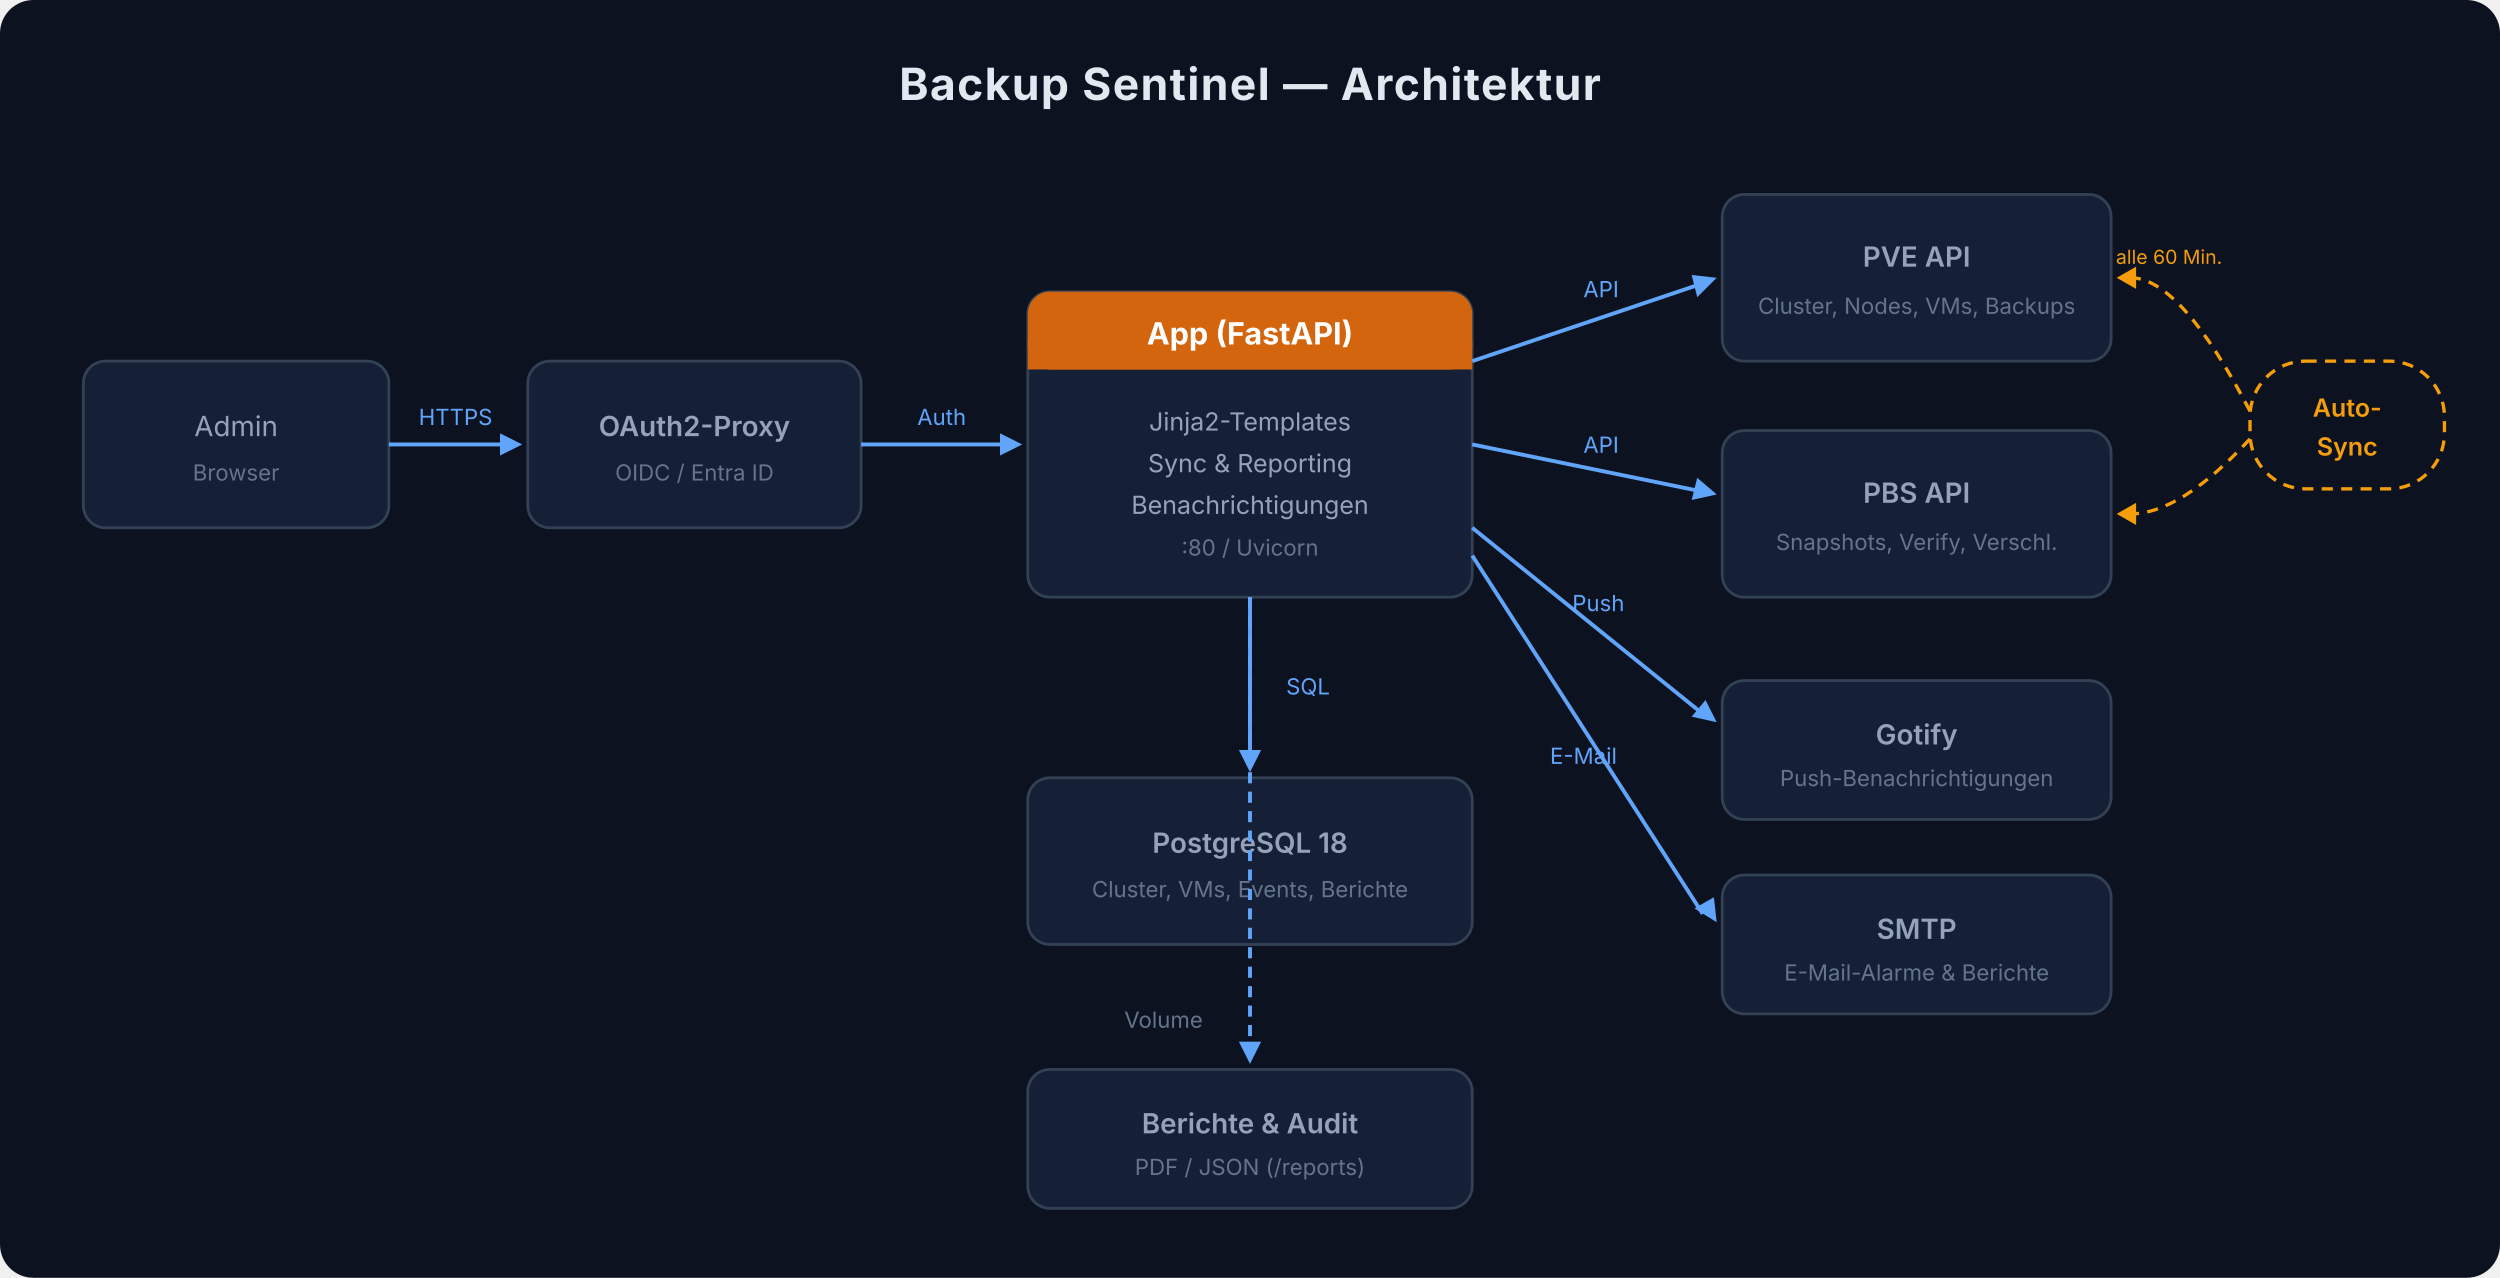
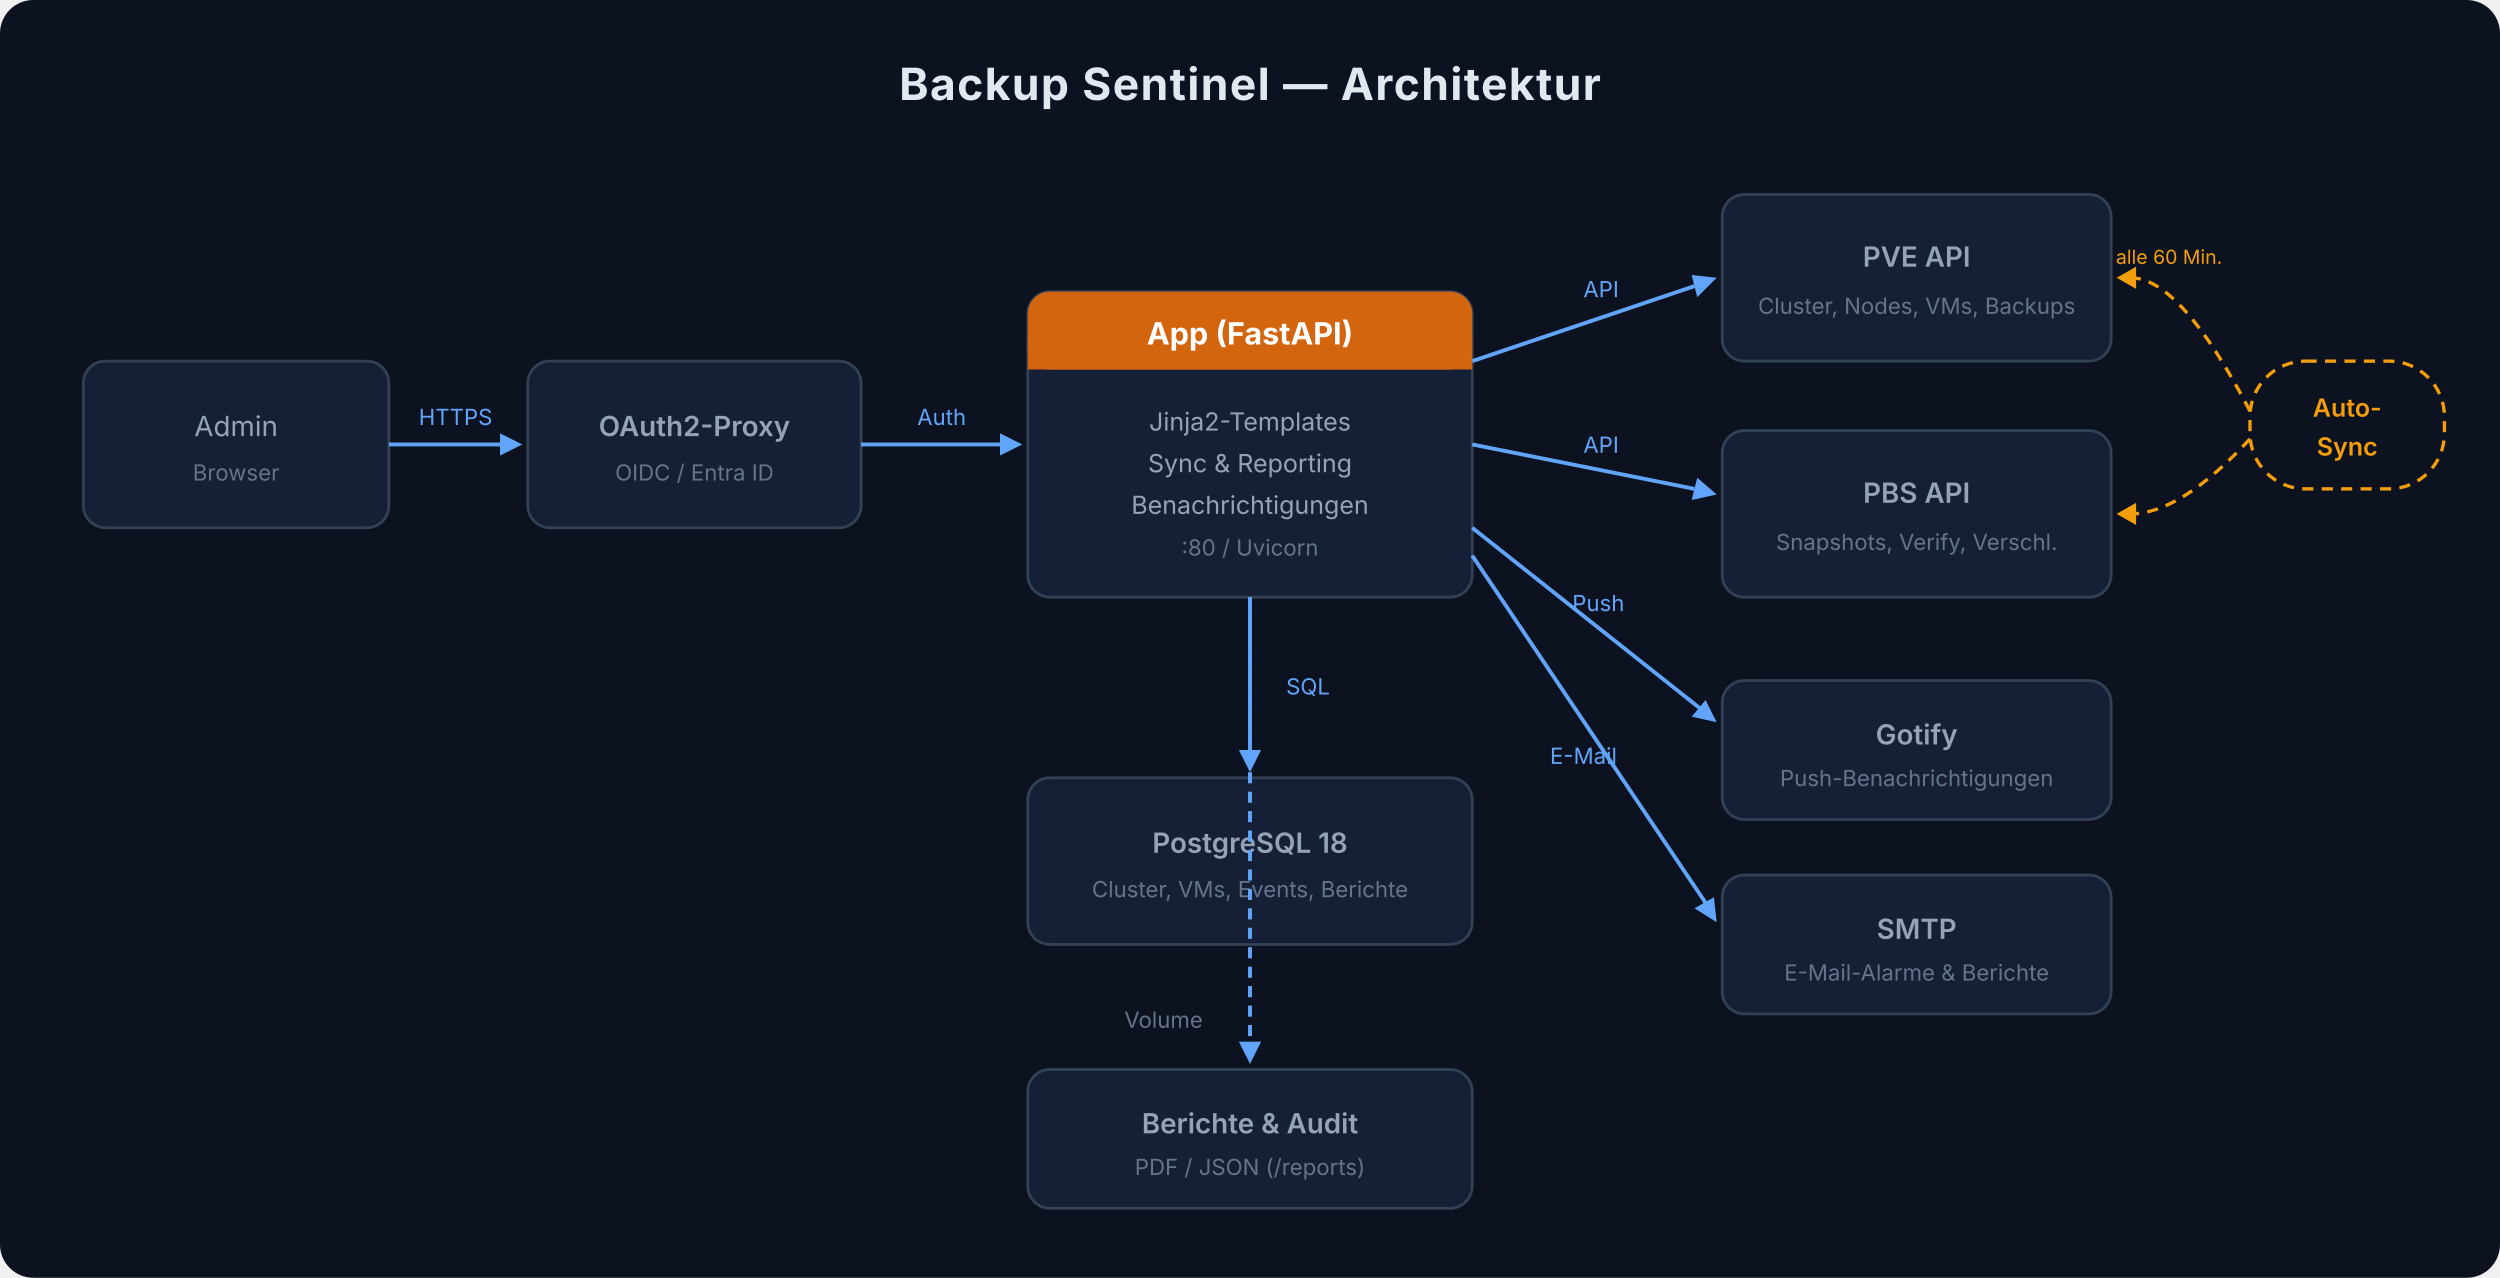
<svg xmlns="http://www.w3.org/2000/svg" viewBox="0 0 900 460">
  <rect width="900" height="460" rx="12" fill="#0d1220" />
  <text x="450" y="36" text-anchor="middle" fill="#e2e8f0" font-family="Inter,Segoe UI,system-ui,sans-serif" font-size="16" font-weight="700" letter-spacing=".5">Backup Sentinel  —  Architektur</text>
  <rect x="30" y="130" width="110" height="60" rx="8" fill="#152036" stroke="#334155" stroke-width="1" />
  <text x="85" y="157" text-anchor="middle" fill="#94a3b8" font-family="Inter,system-ui,sans-serif" font-size="10">Admin</text>
  <text x="85" y="173" text-anchor="middle" fill="#64748b" font-family="Inter,system-ui,sans-serif" font-size="8">Browser</text>
  <rect x="190" y="130" width="120" height="60" rx="8" fill="#152036" stroke="#334155" stroke-width="1" />
  <text x="250" y="157" text-anchor="middle" fill="#94a3b8" font-family="Inter,system-ui,sans-serif" font-size="10" font-weight="600">OAuth2-Proxy</text>
  <text x="250" y="173" text-anchor="middle" fill="#64748b" font-family="Inter,system-ui,sans-serif" font-size="8">OIDC / Entra ID</text>
  <rect x="370" y="105" width="160" height="110" rx="8" fill="#152036" stroke="#334155" stroke-width="1" />
  <rect x="370" y="105" width="160" height="28" rx="8" fill="#d4650f" />
  <rect x="370" y="123" width="160" height="10" fill="#d4650f" />
  <text x="450" y="124" text-anchor="middle" fill="#fff" font-family="Inter,system-ui,sans-serif" font-size="11" font-weight="700">App (FastAPI)</text>
  <text x="450" y="155" text-anchor="middle" fill="#94a3b8" font-family="Inter,system-ui,sans-serif" font-size="9">Jinja2-Templates</text>
  <text x="450" y="170" text-anchor="middle" fill="#94a3b8" font-family="Inter,system-ui,sans-serif" font-size="9">Sync &amp; Reporting</text>
  <text x="450" y="185" text-anchor="middle" fill="#94a3b8" font-family="Inter,system-ui,sans-serif" font-size="9">Benachrichtigungen</text>
  <text x="450" y="200" text-anchor="middle" fill="#64748b" font-family="Inter,system-ui,sans-serif" font-size="8">:80 / Uvicorn</text>
  <rect x="370" y="280" width="160" height="60" rx="8" fill="#152036" stroke="#334155" stroke-width="1" />
  <text x="450" y="307" text-anchor="middle" fill="#94a3b8" font-family="Inter,system-ui,sans-serif" font-size="10" font-weight="600">PostgreSQL 18</text>
  <text x="450" y="323" text-anchor="middle" fill="#64748b" font-family="Inter,system-ui,sans-serif" font-size="8">Cluster, VMs, Events, Berichte</text>
  <rect x="620" y="70" width="140" height="60" rx="8" fill="#152036" stroke="#334155" stroke-width="1" />
  <text x="690" y="96" text-anchor="middle" fill="#94a3b8" font-family="Inter,system-ui,sans-serif" font-size="10" font-weight="600">PVE API</text>
  <text x="690" y="113" text-anchor="middle" fill="#64748b" font-family="Inter,system-ui,sans-serif" font-size="8">Cluster, Nodes, VMs, Backups</text>
  <rect x="620" y="155" width="140" height="60" rx="8" fill="#152036" stroke="#334155" stroke-width="1" />
  <text x="690" y="181" text-anchor="middle" fill="#94a3b8" font-family="Inter,system-ui,sans-serif" font-size="10" font-weight="600">PBS API</text>
  <text x="690" y="198" text-anchor="middle" fill="#64748b" font-family="Inter,system-ui,sans-serif" font-size="8">Snapshots, Verify, Verschl.</text>
  <rect x="620" y="245" width="140" height="50" rx="8" fill="#152036" stroke="#334155" stroke-width="1" />
  <text x="690" y="268" text-anchor="middle" fill="#94a3b8" font-family="Inter,system-ui,sans-serif" font-size="10" font-weight="600">Gotify</text>
  <text x="690" y="283" text-anchor="middle" fill="#64748b" font-family="Inter,system-ui,sans-serif" font-size="8">Push-Benachrichtigungen</text>
  <rect x="620" y="315" width="140" height="50" rx="8" fill="#152036" stroke="#334155" stroke-width="1" />
  <text x="690" y="338" text-anchor="middle" fill="#94a3b8" font-family="Inter,system-ui,sans-serif" font-size="10" font-weight="600">SMTP</text>
  <text x="690" y="353" text-anchor="middle" fill="#64748b" font-family="Inter,system-ui,sans-serif" font-size="8">E-Mail-Alarme &amp; Berichte</text>
  <rect x="370" y="385" width="160" height="50" rx="8" fill="#152036" stroke="#334155" stroke-width="1" />
  <text x="450" y="408" text-anchor="middle" fill="#94a3b8" font-family="Inter,system-ui,sans-serif" font-size="10" font-weight="600">Berichte &amp; Audit</text>
  <text x="450" y="423" text-anchor="middle" fill="#64748b" font-family="Inter,system-ui,sans-serif" font-size="8">PDF / JSON  (/reports)</text>
  <rect x="810" y="130" width="70" height="46" rx="20" fill="none" stroke="#f59e0b" stroke-width="1.2" stroke-dasharray="4 3" />
  <text x="845" y="150" text-anchor="middle" fill="#f59e0b" font-family="Inter,system-ui,sans-serif" font-size="9" font-weight="600">Auto-</text>
  <text x="845" y="164" text-anchor="middle" fill="#f59e0b" font-family="Inter,system-ui,sans-serif" font-size="9" font-weight="600">Sync</text>
  <line x1="140" y1="160" x2="183" y2="160" stroke="#60a5fa" stroke-width="1.4" />
  <polygon points="188,160 180,156 180,164" fill="#60a5fa" />
  <text x="164" y="153" text-anchor="middle" fill="#60a5fa" font-family="Inter,system-ui,sans-serif" font-size="8">HTTPS</text>
  <line x1="310" y1="160" x2="363" y2="160" stroke="#60a5fa" stroke-width="1.4" />
  <polygon points="368,160 360,156 360,164" fill="#60a5fa" />
  <text x="339" y="153" text-anchor="middle" fill="#60a5fa" font-family="Inter,system-ui,sans-serif" font-size="8">Auth</text>
  <line x1="450" y1="215" x2="450" y2="273" stroke="#60a5fa" stroke-width="1.4" />
  <polygon points="450,278 446,270 454,270" fill="#60a5fa" />
  <text x="463" y="250" fill="#60a5fa" font-family="Inter,system-ui,sans-serif" font-size="8">SQL</text>
-   <line x1="530" y1="130" x2="613" y2="102" stroke="#60a5fa" stroke-width="1.4" />
+   <line x1="530" y1="130" x2="610" y2="103" stroke="#60a5fa" stroke-width="1.4" />
  <polygon points="618,100 609,99 611,107" fill="#60a5fa" />
  <text x="570" y="107" fill="#60a5fa" font-family="Inter,system-ui,sans-serif" font-size="8">API</text>
-   <line x1="530" y1="160" x2="613" y2="177" stroke="#60a5fa" stroke-width="1.4" />
+   <line x1="530" y1="160" x2="610" y2="176" stroke="#60a5fa" stroke-width="1.4" />
  <polygon points="618,178 609,180 611,172" fill="#60a5fa" />
  <text x="570" y="163" fill="#60a5fa" font-family="Inter,system-ui,sans-serif" font-size="8">API</text>
-   <line x1="530" y1="190" x2="613" y2="257" stroke="#60a5fa" stroke-width="1.4" />
+   <line x1="530" y1="190" x2="612" y2="255" stroke="#60a5fa" stroke-width="1.4" />
  <polygon points="618,260 609,258 614,252" fill="#60a5fa" />
  <text x="566" y="220" fill="#60a5fa" font-family="Inter,system-ui,sans-serif" font-size="8">Push</text>
-   <line x1="530" y1="200" x2="613" y2="329" stroke="#60a5fa" stroke-width="1.4" />
+   <line x1="530" y1="200" x2="614" y2="325" stroke="#60a5fa" stroke-width="1.4" />
  <polygon points="618,332 610,327 617,323" fill="#60a5fa" />
  <text x="558" y="275" fill="#60a5fa" font-family="Inter,system-ui,sans-serif" font-size="8">E-Mail</text>
  <line x1="450" y1="215" x2="450" y2="378" stroke="#60a5fa" stroke-width="1.4" stroke-dasharray="4 3" />
  <polygon points="450,383 446,375 454,375" fill="#60a5fa" />
  <text x="433" y="370" fill="#64748b" font-family="Inter,system-ui,sans-serif" font-size="8" text-anchor="end">Volume</text>
  <path d="M810,148 Q785,100 767,100" fill="none" stroke="#f59e0b" stroke-width="1.2" stroke-dasharray="4 3" />
  <polygon points="762,100 769,96 769,104" fill="#f59e0b" />
  <path d="M810,158 Q785,185 767,185" fill="none" stroke="#f59e0b" stroke-width="1.2" stroke-dasharray="4 3" />
  <polygon points="762,185 769,181 769,189" fill="#f59e0b" />
  <text x="800" y="95" text-anchor="end" fill="#f59e0b" font-family="Inter,system-ui,sans-serif" font-size="7">alle 60 Min.</text>
</svg>
